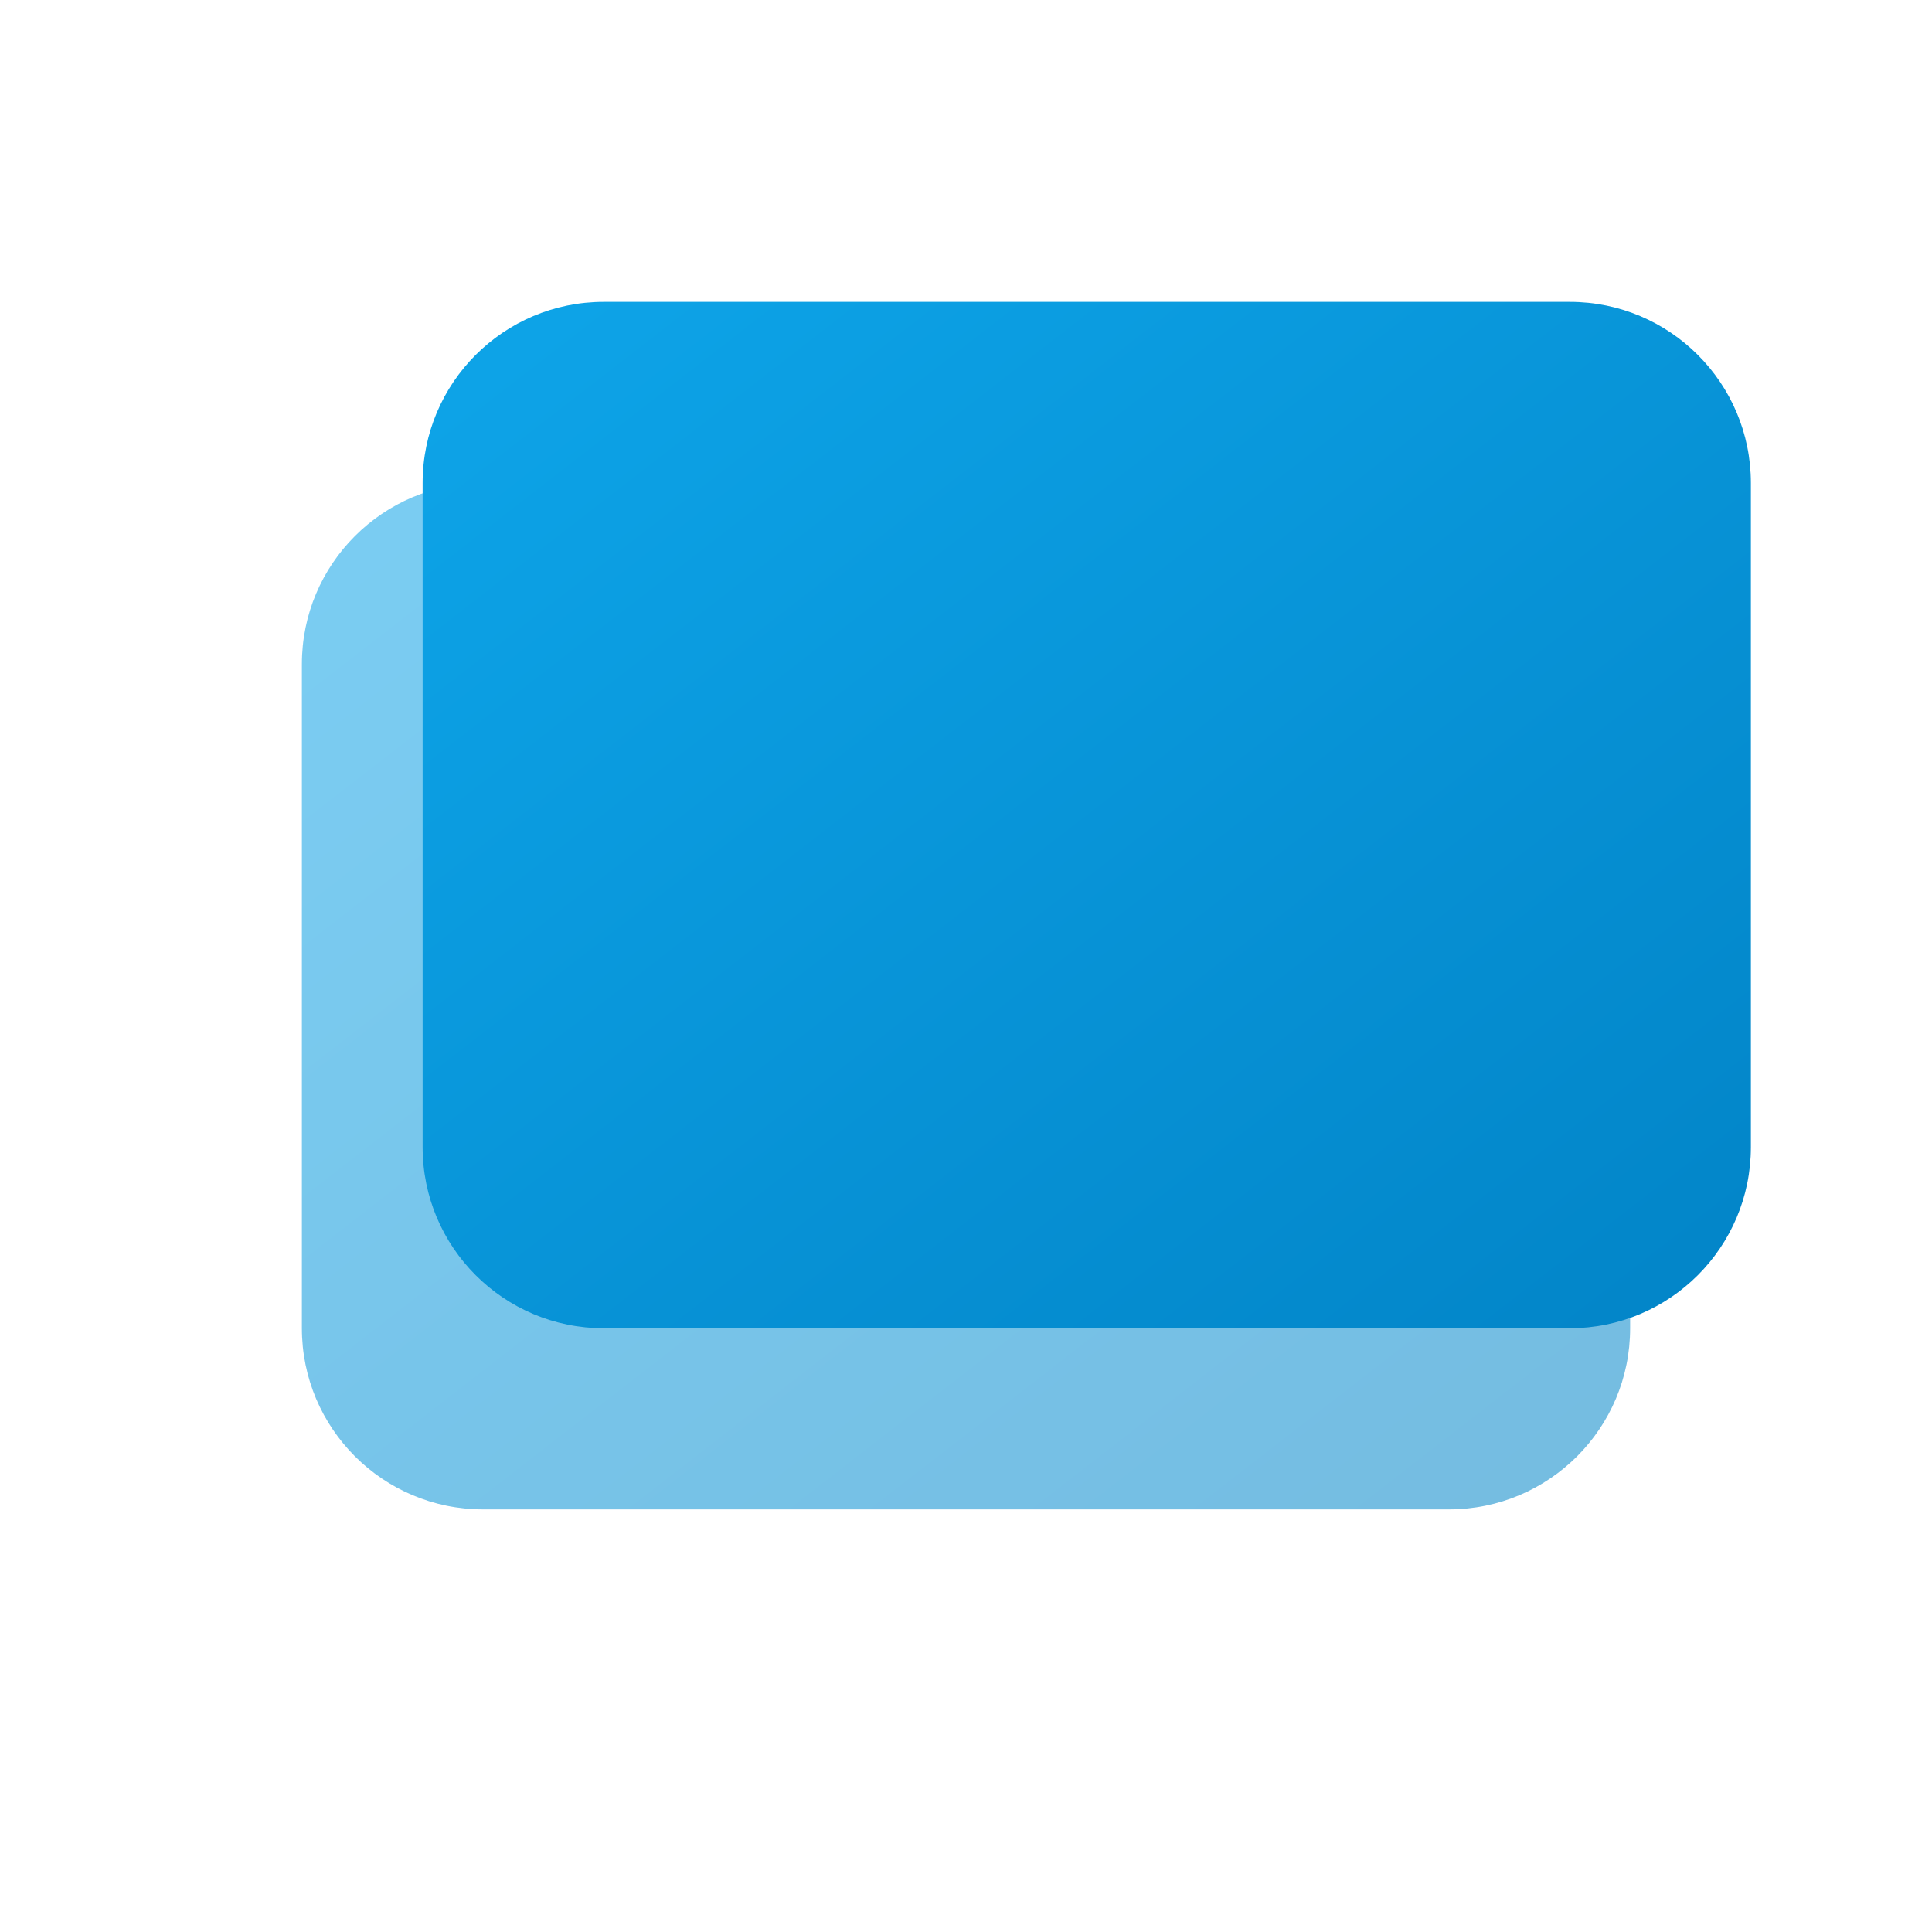
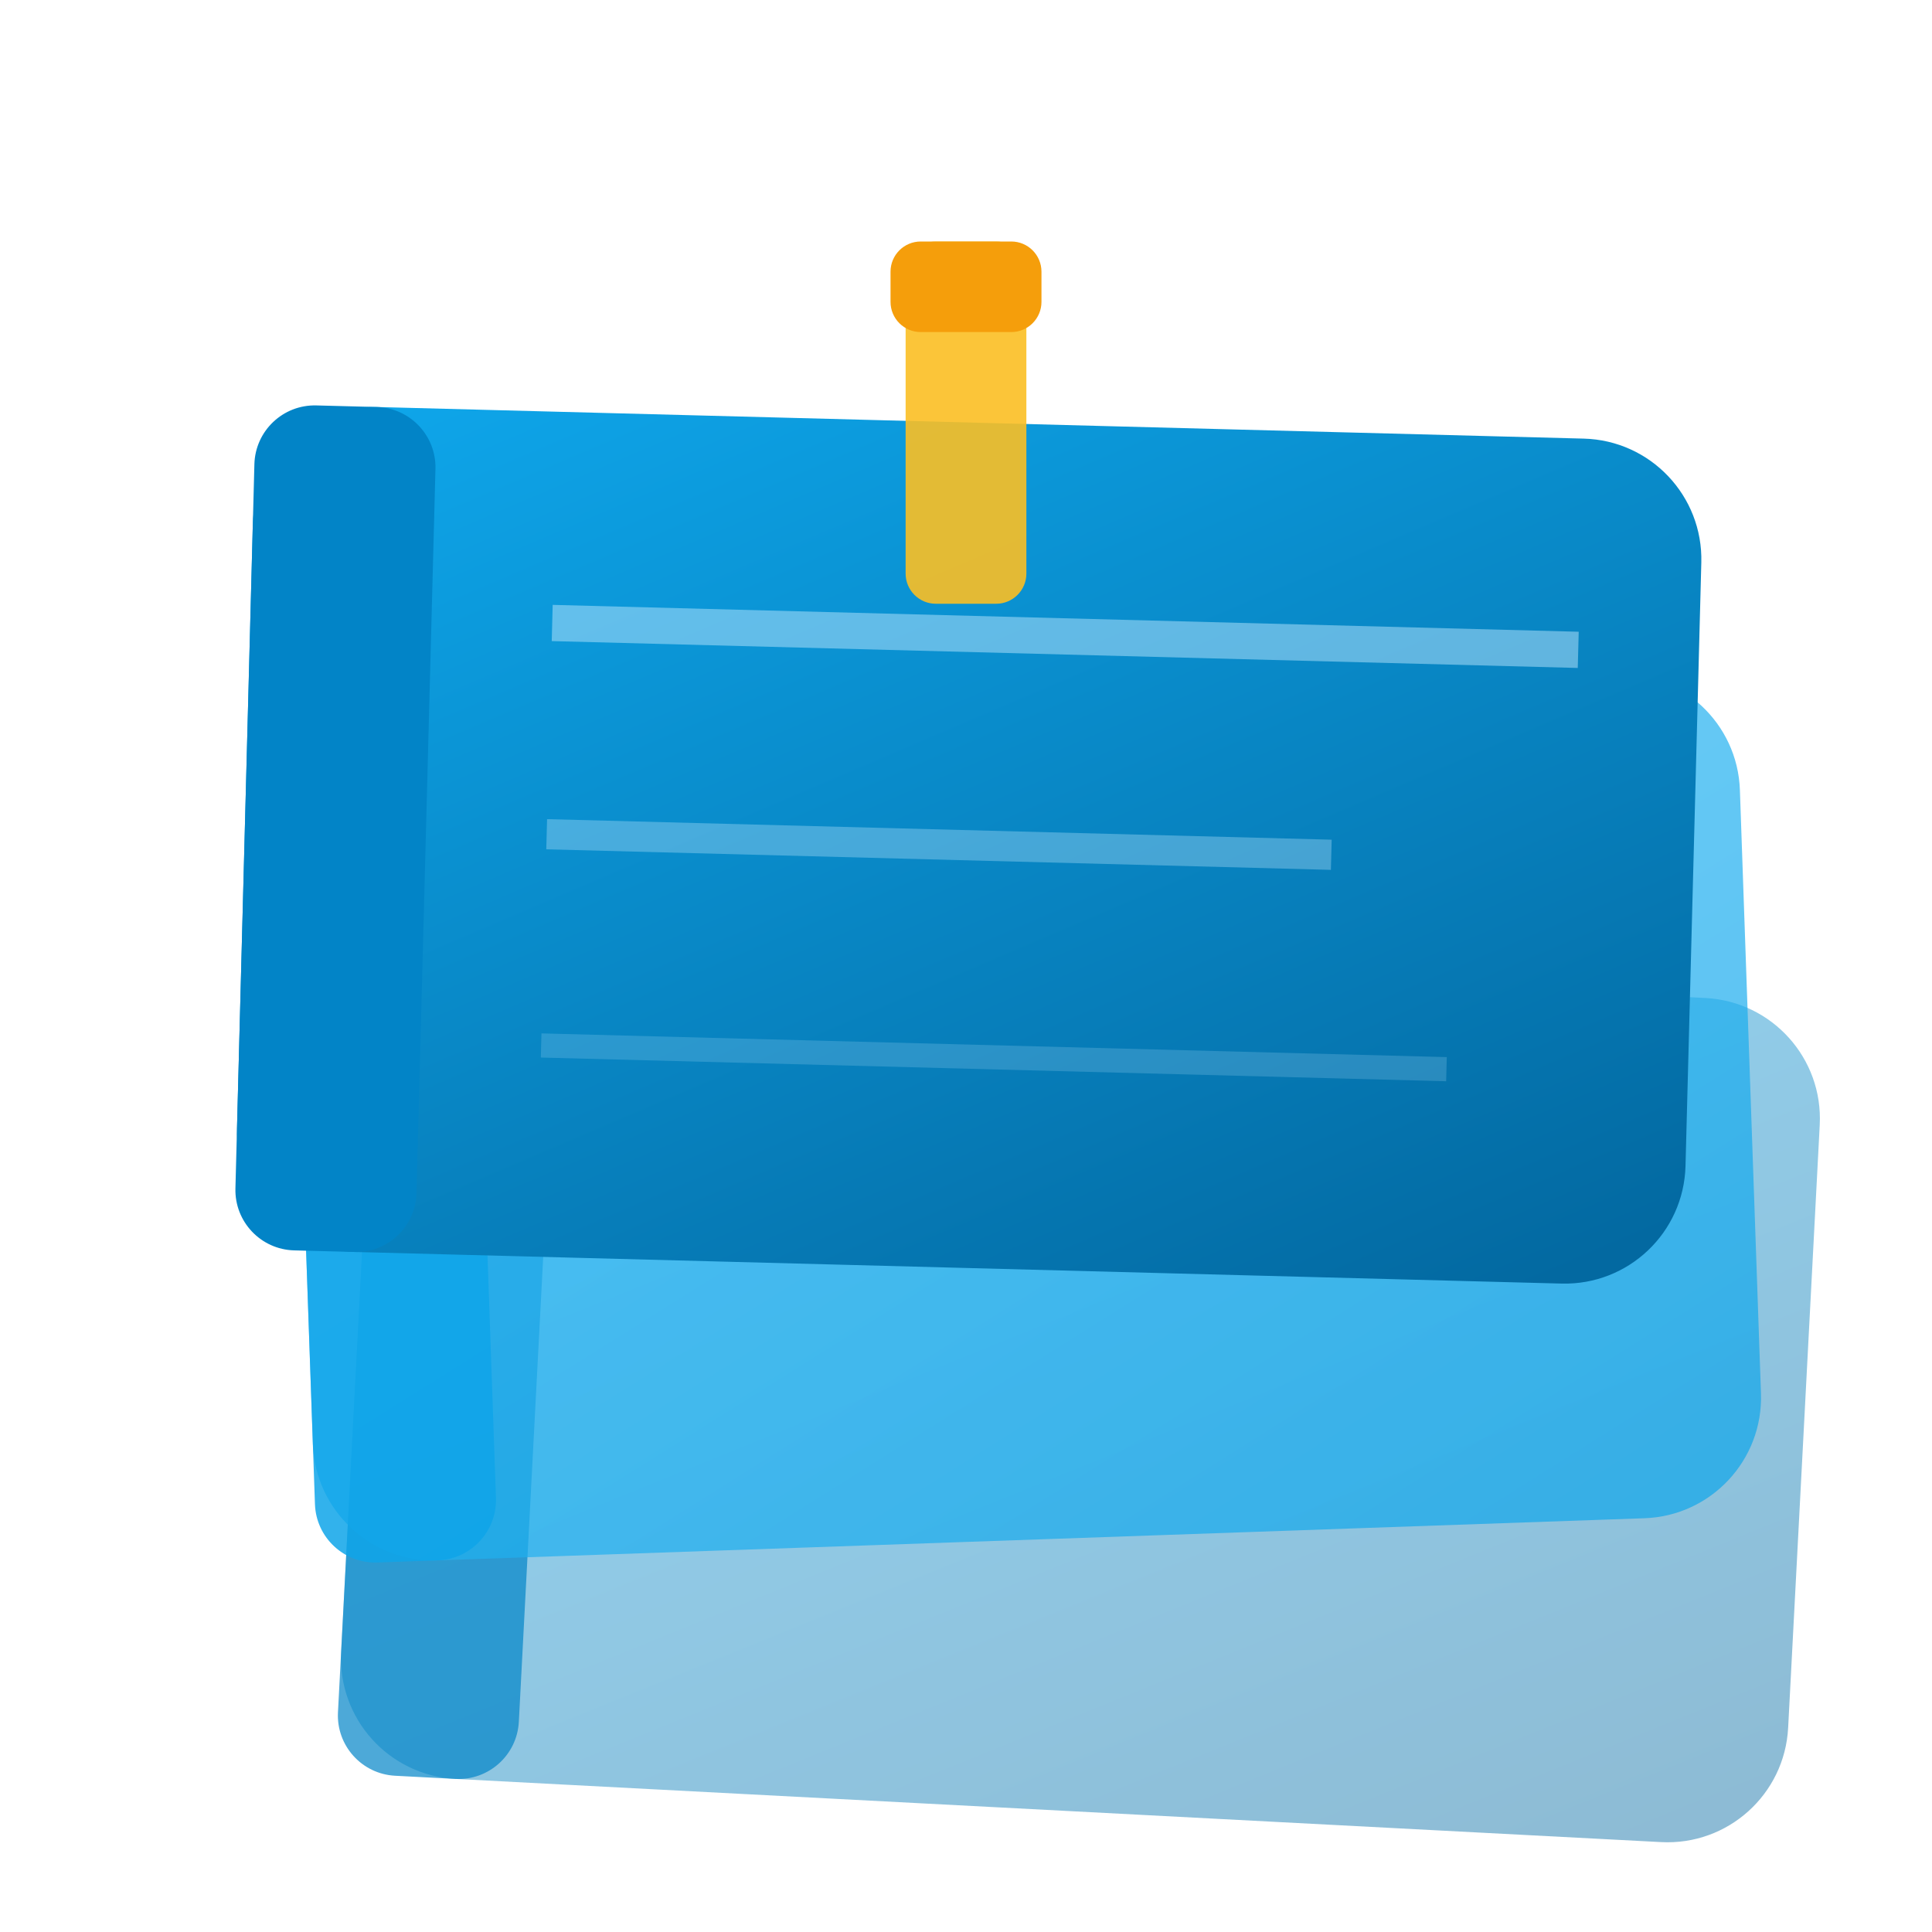
<svg xmlns="http://www.w3.org/2000/svg" width="180" height="180" viewBox="0 0 64 64">
  <defs>
-     <linearGradient id="g" x1="0" y1="0" x2="1" y2="1">
+     <linearGradient id="g" x1="0.1" y1="0" x2="0.9" y2="1">
      <stop offset="0%" stop-color="#0ea5e9" />
-       <stop offset="100%" stop-color="#0284c7" />
+       <stop offset="100%" stop-color="#0369a1" />
+     </linearGradient>
+     <linearGradient id="g2" x1="0" y1="0" x2="1" y2="1">
+       <stop offset="0%" stop-color="#38bdf8" />
+       <stop offset="100%" stop-color="#0ea5e9" />
    </linearGradient>
  </defs>
-   <rect x="10" y="16" width="44" height="34" rx="6" fill="url(#g)" opacity="0.55" />
-   <rect x="14" y="10" width="44" height="34" rx="6" fill="url(#g)" />
+   <g transform="translate(4, 10) rotate(3, 32, 32)">
+     <rect x="8" y="22" width="48" height="28" rx="4" fill="url(#g)" opacity="0.45" />
+     <rect x="8" y="22" width="6" height="28" rx="2" fill="#0284c7" opacity="0.7" />
+   </g>
+   <g transform="translate(2, 5) rotate(-2, 32, 32)">
+     <rect x="8" y="18" width="48" height="28" rx="4" fill="url(#g2)" opacity="0.7" />
+     <rect x="8" y="18" width="6" height="28" rx="2" fill="#0ea5e9" opacity="0.85" />
+     <line x1="17" y1="24" x2="52" y2="24" stroke="#e0f2fe" stroke-width="1" opacity="0.35" />
+     <line x1="17" y1="30" x2="40" y2="30" stroke="#e0f2fe" stroke-width="0.8" opacity="0.25" />
+   </g>
+   <g transform="rotate(1.5, 32, 32)">
+     <rect x="8" y="14" width="48" height="28" rx="4" fill="url(#g)" />
+     <rect x="8" y="14" width="6" height="28" rx="2" fill="#0284c7" />
+     <line x1="18" y1="21" x2="52" y2="21" stroke="#bae6fd" stroke-width="1.2" opacity="0.5" />
+     <line x1="18" y1="28" x2="44" y2="28" stroke="#bae6fd" stroke-width="1" opacity="0.35" />
+     <line x1="18" y1="35" x2="48" y2="35" stroke="#bae6fd" stroke-width="0.8" opacity="0.2" />
+   </g>
+   <rect x="30" y="8" width="4" height="12" rx="1" fill="#fbbf24" opacity="0.9" />
+   <rect x="29.5" y="8" width="5" height="3" rx="1" fill="#f59e0b" />
</svg>
